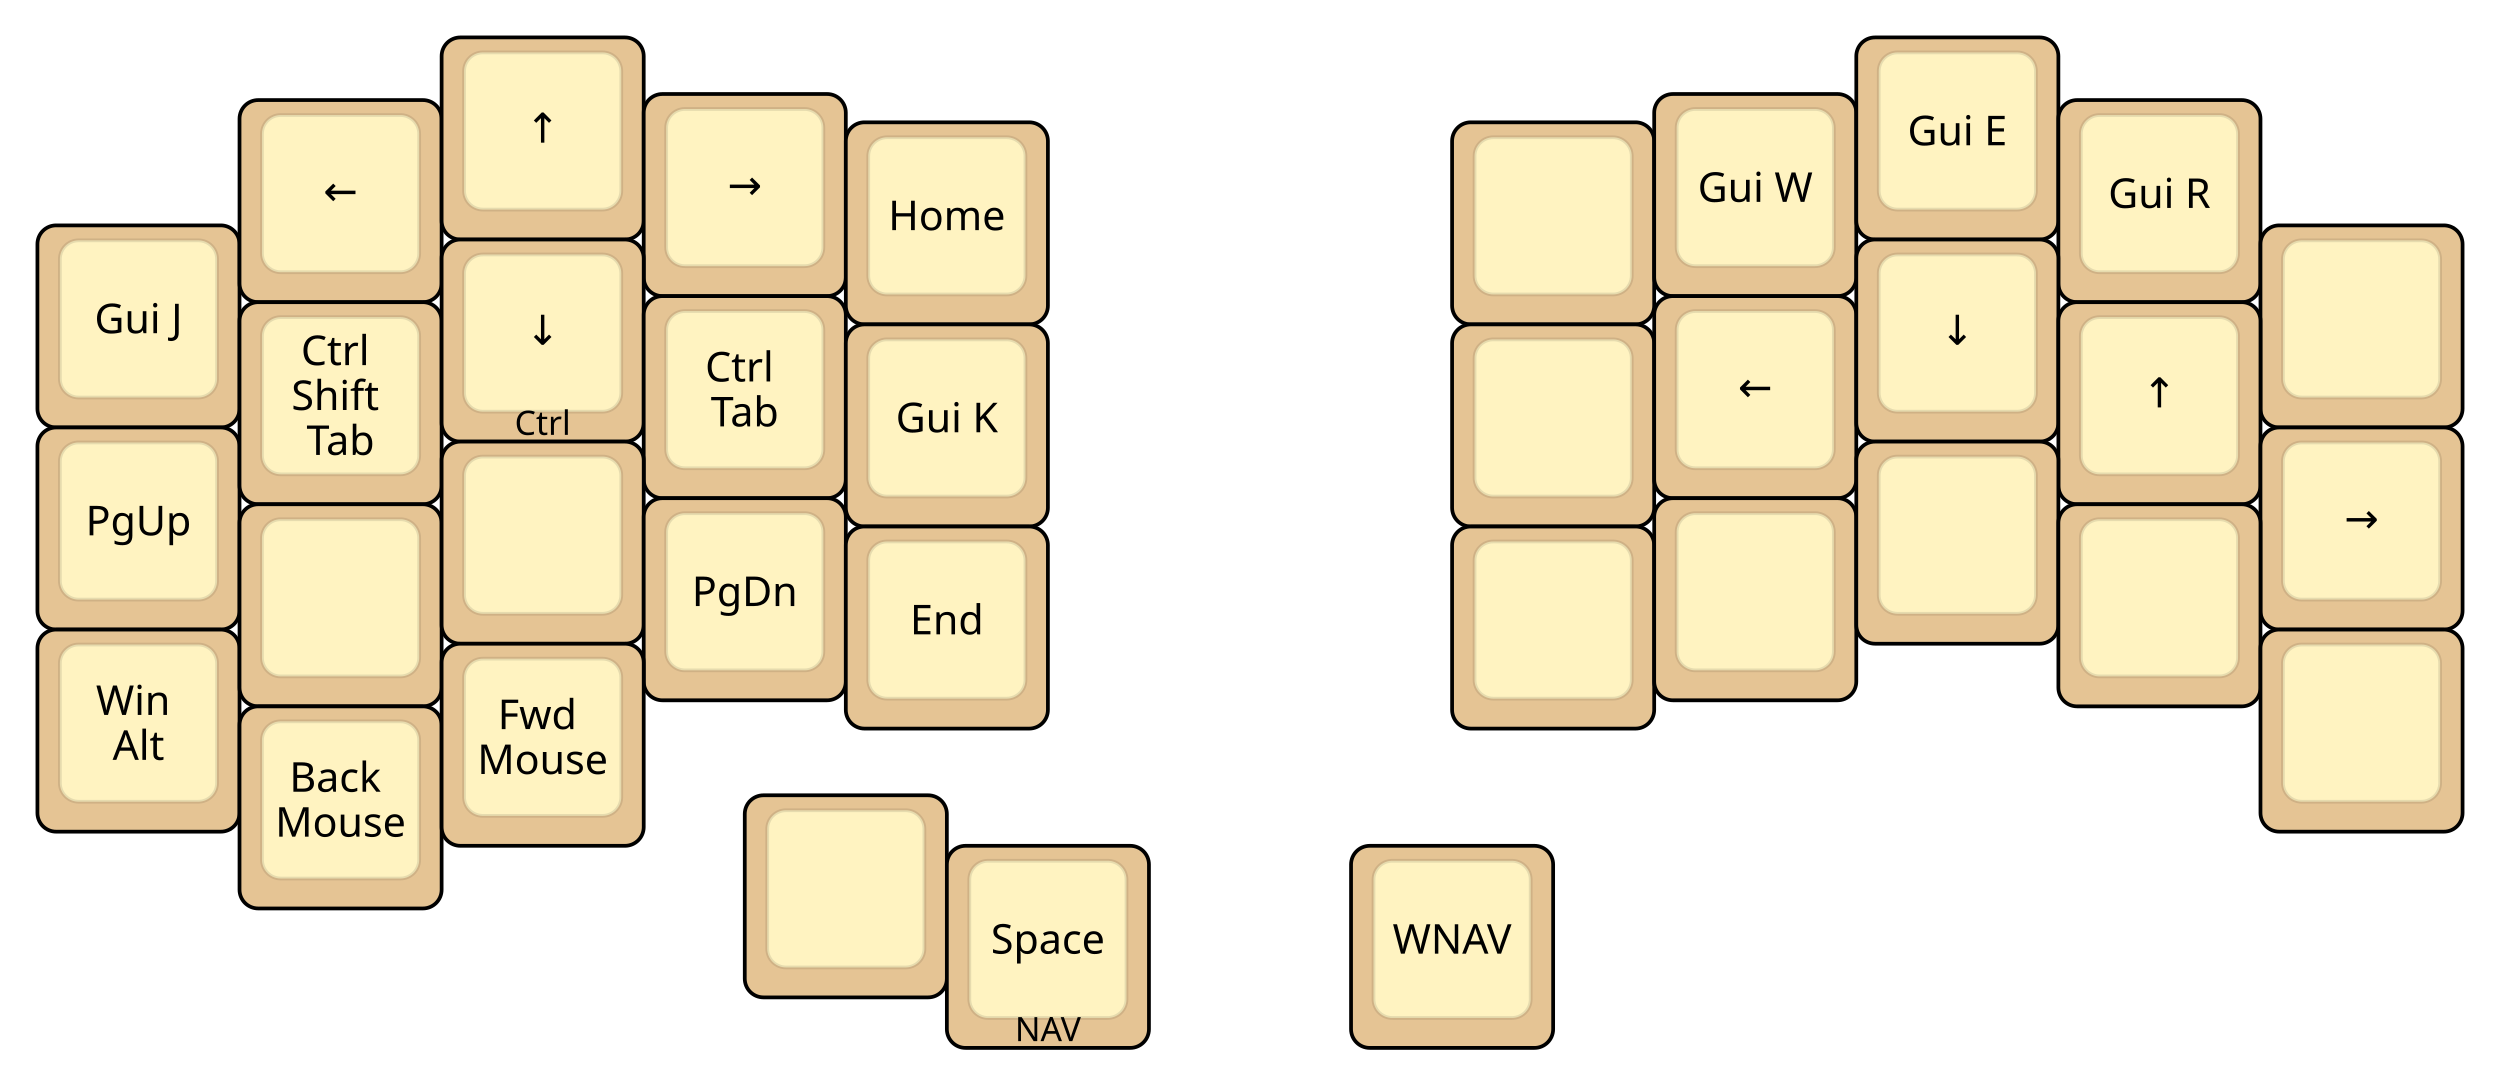
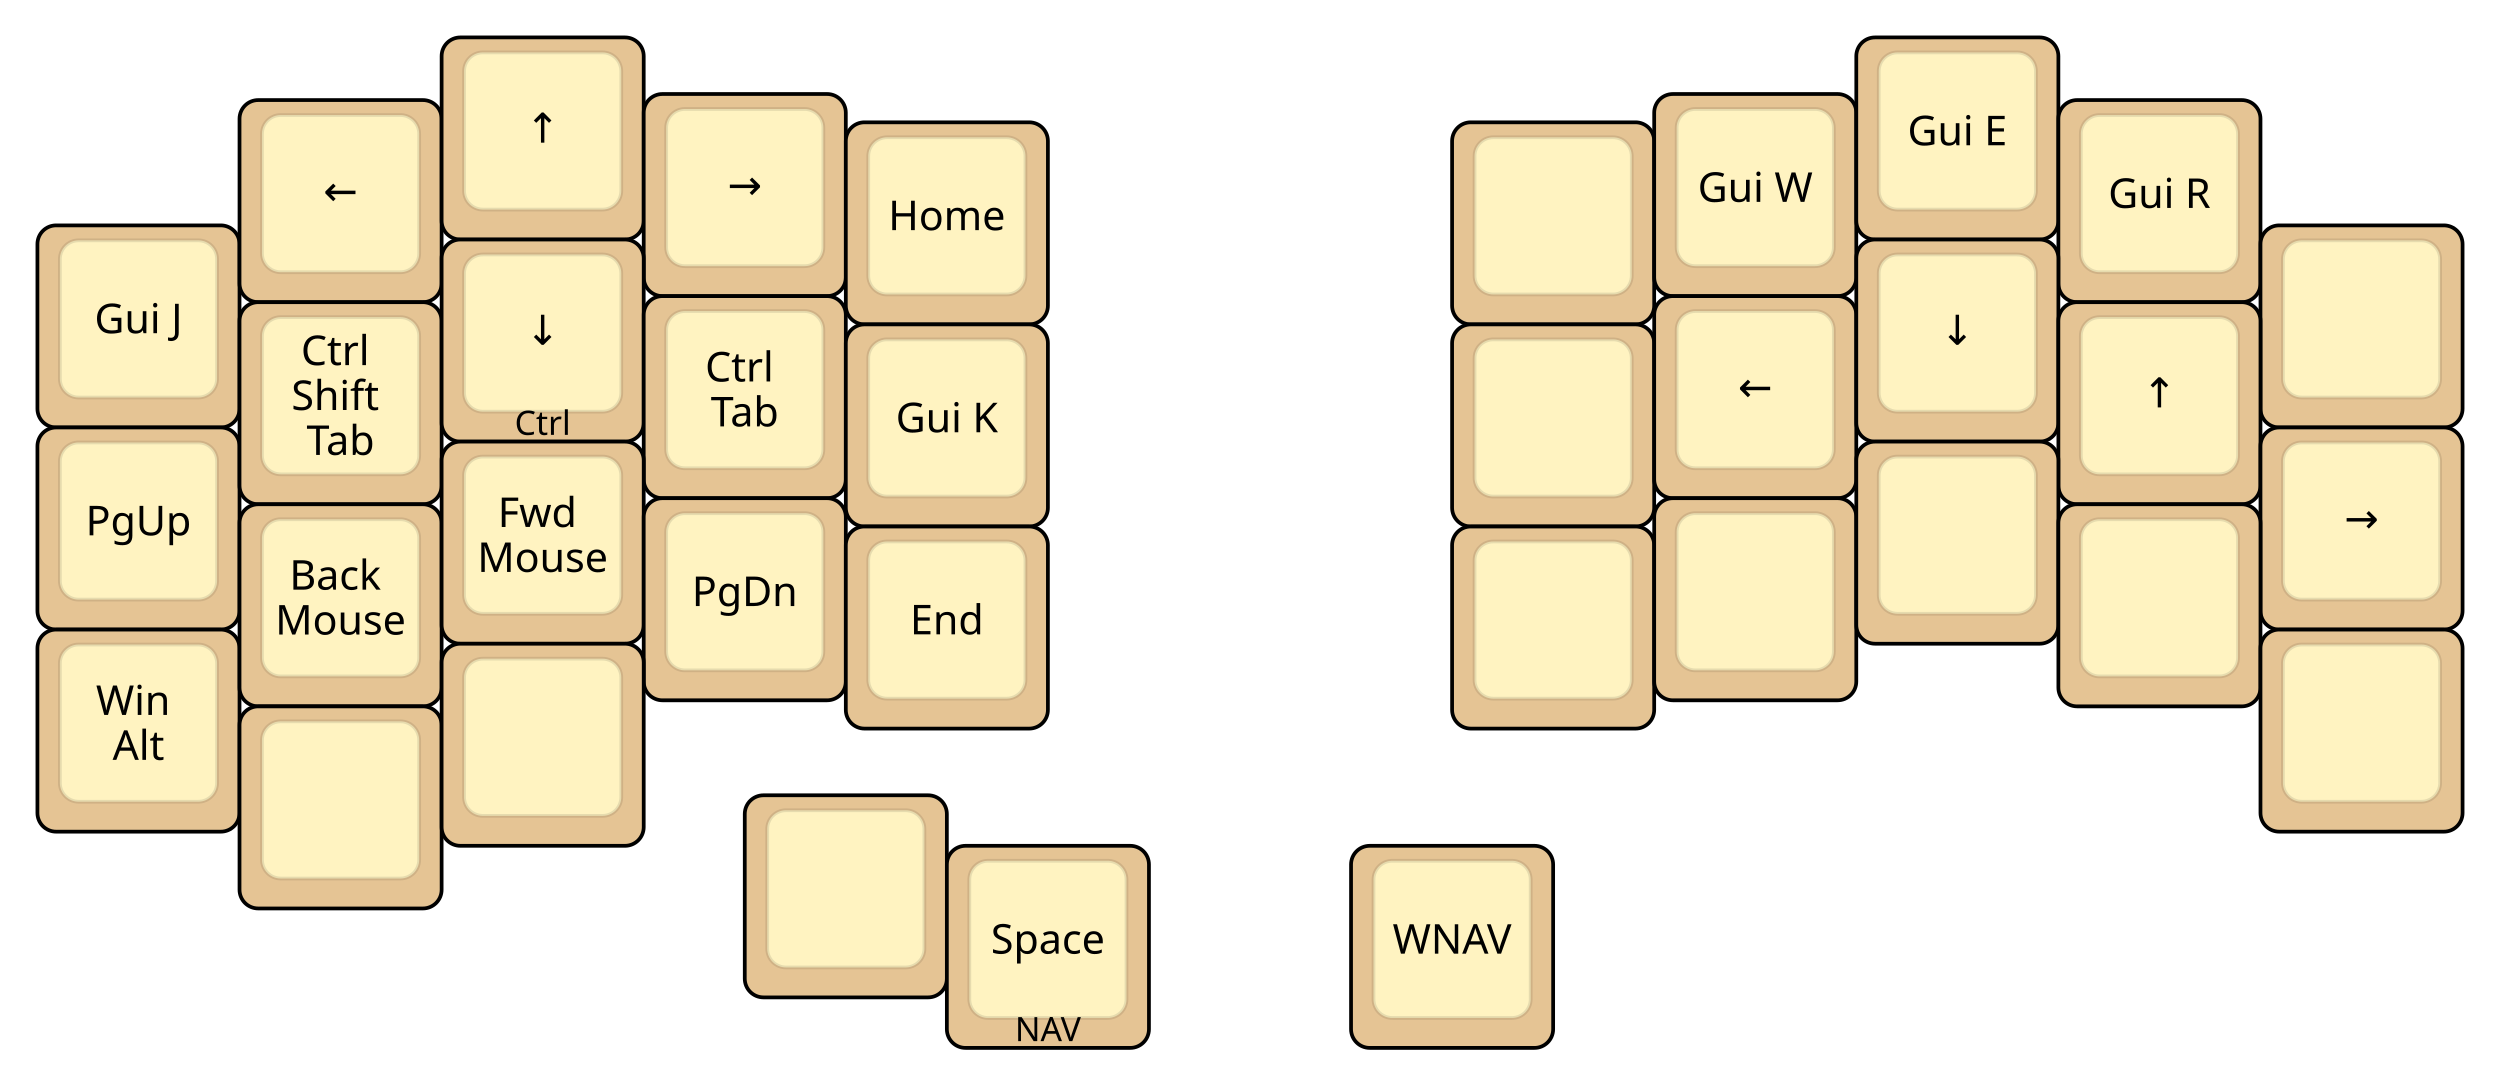
<svg xmlns="http://www.w3.org/2000/svg" width="668px" height="290x" viewBox="0 0 668 290">
  <style type="text/css">
    .keycap .border { stroke: black; stroke-width: 1; }
    .keycap .inner.border { stroke: rgba(0,0,0,.1); }
    .keycap { font-family: sans-serif; font-size: 11px}
    .keycap .sub { font-size: 9px}
  </style>
  <g class="keycap mod_implicit">
    <rect x="10" y="60.22" width="54" height="54" rx="5" fill="#e5c494" class="outer border" />
    <rect x="16" y="64.22" width="42" height="42" rx="5" fill="#fff3c1" class="inner border" />
    <text x="37" y="85.22" text-anchor="middle" dominant-baseline="middle" class="main">
      <tspan x="37" dy="0">Gui J</tspan>
    </text>
  </g>
  <g class="keycap default">
    <rect x="64" y="26.74" width="54" height="54" rx="5" fill="#e5c494" class="outer border" />
    <rect x="70" y="30.74" width="42" height="42" rx="5" fill="#fff3c1" class="inner border" />
    <text x="91" y="51.74" text-anchor="middle" dominant-baseline="middle" class="main">
      <tspan x="91" dy="0">←</tspan>
    </text>
  </g>
  <g class="keycap default">
    <rect x="118" y="10" width="54" height="54" rx="5" fill="#e5c494" class="outer border" />
    <rect x="124" y="14" width="42" height="42" rx="5" fill="#fff3c1" class="inner border" />
    <text x="145" y="35" text-anchor="middle" dominant-baseline="middle" class="main">
      <tspan x="145" dy="0">↑</tspan>
    </text>
  </g>
  <g class="keycap default">
    <rect x="172" y="25.12" width="54" height="54" rx="5" fill="#e5c494" class="outer border" />
    <rect x="178" y="29.12" width="42" height="42" rx="5" fill="#fff3c1" class="inner border" />
    <text x="199" y="50.12" text-anchor="middle" dominant-baseline="middle" class="main">
      <tspan x="199" dy="0">→</tspan>
    </text>
  </g>
  <g class="keycap default">
    <rect x="226" y="32.68" width="54" height="54" rx="5" fill="#e5c494" class="outer border" />
    <rect x="232" y="36.68" width="42" height="42" rx="5" fill="#fff3c1" class="inner border" />
    <text x="253" y="57.68" text-anchor="middle" dominant-baseline="middle" class="main">
      <tspan x="253" dy="0">Home</tspan>
    </text>
  </g>
  <g class="keycap blank">
    <rect x="388" y="32.68" width="54" height="54" rx="5" fill="#e5c494" class="outer border" />
    <rect x="394" y="36.68" width="42" height="42" rx="5" fill="#fff3c1" class="inner border" />
  </g>
  <g class="keycap mod_implicit">
    <rect x="442" y="25.12" width="54" height="54" rx="5" fill="#e5c494" class="outer border" />
    <rect x="448" y="29.12" width="42" height="42" rx="5" fill="#fff3c1" class="inner border" />
    <text x="469" y="50.12" text-anchor="middle" dominant-baseline="middle" class="main">
      <tspan x="469" dy="0">Gui W</tspan>
    </text>
  </g>
  <g class="keycap mod_implicit">
    <rect x="496" y="10" width="54" height="54" rx="5" fill="#e5c494" class="outer border" />
    <rect x="502" y="14" width="42" height="42" rx="5" fill="#fff3c1" class="inner border" />
    <text x="523" y="35" text-anchor="middle" dominant-baseline="middle" class="main">
      <tspan x="523" dy="0">Gui E</tspan>
    </text>
  </g>
  <g class="keycap mod_implicit">
    <rect x="550" y="26.74" width="54" height="54" rx="5" fill="#e5c494" class="outer border" />
    <rect x="556" y="30.74" width="42" height="42" rx="5" fill="#fff3c1" class="inner border" />
    <text x="577" y="51.74" text-anchor="middle" dominant-baseline="middle" class="main">
      <tspan x="577" dy="0">Gui R</tspan>
    </text>
  </g>
  <g class="keycap blank">
    <rect x="604" y="60.22" width="54" height="54" rx="5" fill="#e5c494" class="outer border" />
    <rect x="610" y="64.22" width="42" height="42" rx="5" fill="#fff3c1" class="inner border" />
  </g>
  <g class="keycap default">
    <rect x="10" y="114.22" width="54" height="54" rx="5" fill="#e5c494" class="outer border" />
    <rect x="16" y="118.22" width="42" height="42" rx="5" fill="#fff3c1" class="inner border" />
    <text x="37" y="139.22" text-anchor="middle" dominant-baseline="middle" class="main">
      <tspan x="37" dy="0">PgUp</tspan>
    </text>
  </g>
  <g class="keycap mod_implicit">
    <rect x="64" y="80.74" width="54" height="54" rx="5" fill="#e5c494" class="outer border" />
    <rect x="70" y="84.74" width="42" height="42" rx="5" fill="#fff3c1" class="inner border" />
    <text x="91" y="93.74" text-anchor="middle" dominant-baseline="middle" class="main">
      <tspan x="91" dy="0">Ctrl</tspan>
      <tspan x="91" dy="12">Shift</tspan>
      <tspan x="91" dy="12">Tab</tspan>
    </text>
  </g>
  <g class="keycap mod_down">
    <rect x="118" y="64" width="54" height="54" rx="5" fill="#e5c494" class="outer border" />
    <rect x="124" y="68" width="42" height="42" rx="5" fill="#fff3c1" class="inner border" />
    <text x="145" y="89" text-anchor="middle" dominant-baseline="middle" class="main">
      <tspan x="145" dy="0">↓</tspan>
    </text>
    <text x="145" y="116.2" text-anchor="middle" class="sub">Ctrl</text>
  </g>
  <g class="keycap mod_implicit">
    <rect x="172" y="79.12" width="54" height="54" rx="5" fill="#e5c494" class="outer border" />
    <rect x="178" y="83.12" width="42" height="42" rx="5" fill="#fff3c1" class="inner border" />
    <text x="199" y="98.12" text-anchor="middle" dominant-baseline="middle" class="main">
      <tspan x="199" dy="0">Ctrl</tspan>
      <tspan x="199" dy="12">Tab</tspan>
    </text>
  </g>
  <g class="keycap mod_implicit">
    <rect x="226" y="86.68" width="54" height="54" rx="5" fill="#e5c494" class="outer border" />
    <rect x="232" y="90.68" width="42" height="42" rx="5" fill="#fff3c1" class="inner border" />
    <text x="253" y="111.68" text-anchor="middle" dominant-baseline="middle" class="main">
      <tspan x="253" dy="0">Gui K</tspan>
    </text>
  </g>
  <g class="keycap blank">
    <rect x="388" y="86.68" width="54" height="54" rx="5" fill="#e5c494" class="outer border" />
    <rect x="394" y="90.68" width="42" height="42" rx="5" fill="#fff3c1" class="inner border" />
  </g>
  <g class="keycap default">
    <rect x="442" y="79.12" width="54" height="54" rx="5" fill="#e5c494" class="outer border" />
    <rect x="448" y="83.12" width="42" height="42" rx="5" fill="#fff3c1" class="inner border" />
    <text x="469" y="104.12" text-anchor="middle" dominant-baseline="middle" class="main">
      <tspan x="469" dy="0">←</tspan>
    </text>
  </g>
  <g class="keycap default">
    <rect x="496" y="64" width="54" height="54" rx="5" fill="#e5c494" class="outer border" />
    <rect x="502" y="68" width="42" height="42" rx="5" fill="#fff3c1" class="inner border" />
    <text x="523" y="89" text-anchor="middle" dominant-baseline="middle" class="main">
      <tspan x="523" dy="0">↓</tspan>
    </text>
  </g>
  <g class="keycap default">
    <rect x="550" y="80.74" width="54" height="54" rx="5" fill="#e5c494" class="outer border" />
    <rect x="556" y="84.74" width="42" height="42" rx="5" fill="#fff3c1" class="inner border" />
    <text x="577" y="105.74" text-anchor="middle" dominant-baseline="middle" class="main">
      <tspan x="577" dy="0">↑</tspan>
    </text>
  </g>
  <g class="keycap default">
    <rect x="604" y="114.22" width="54" height="54" rx="5" fill="#e5c494" class="outer border" />
    <rect x="610" y="118.22" width="42" height="42" rx="5" fill="#fff3c1" class="inner border" />
    <text x="631" y="139.22" text-anchor="middle" dominant-baseline="middle" class="main">
      <tspan x="631" dy="0">→</tspan>
    </text>
  </g>
  <g class="keycap layer_down">
    <rect x="10" y="168.22" width="54" height="54" rx="5" fill="#e5c494" class="outer border" />
    <rect x="16" y="172.22" width="42" height="42" rx="5" fill="#fff3c1" class="inner border" />
    <text x="37" y="187.22" text-anchor="middle" dominant-baseline="middle" class="main">
      <tspan x="37" dy="0">Win</tspan>
      <tspan x="37" dy="12">Alt</tspan>
    </text>
  </g>
-   <g class="keycap blank">
+   <g class="keycap default">
    <rect x="64" y="134.74" width="54" height="54" rx="5" fill="#e5c494" class="outer border" />
    <rect x="70" y="138.74" width="42" height="42" rx="5" fill="#fff3c1" class="inner border" />
-   </g>
-   <g class="keycap blank">
+     <text x="91" y="153.74" text-anchor="middle" dominant-baseline="middle" class="main">
+       <tspan x="91" dy="0">Back</tspan>
+       <tspan x="91" dy="12">Mouse</tspan>
+     </text>
+   </g>
+   <g class="keycap default">
    <rect x="118" y="118" width="54" height="54" rx="5" fill="#e5c494" class="outer border" />
    <rect x="124" y="122" width="42" height="42" rx="5" fill="#fff3c1" class="inner border" />
+     <text x="145" y="137" text-anchor="middle" dominant-baseline="middle" class="main">
+       <tspan x="145" dy="0">Fwd</tspan>
+       <tspan x="145" dy="12">Mouse</tspan>
+     </text>
  </g>
  <g class="keycap default">
    <rect x="172" y="133.12" width="54" height="54" rx="5" fill="#e5c494" class="outer border" />
    <rect x="178" y="137.12" width="42" height="42" rx="5" fill="#fff3c1" class="inner border" />
    <text x="199" y="158.12" text-anchor="middle" dominant-baseline="middle" class="main">
      <tspan x="199" dy="0">PgDn</tspan>
    </text>
  </g>
  <g class="keycap default">
    <rect x="226" y="140.68" width="54" height="54" rx="5" fill="#e5c494" class="outer border" />
    <rect x="232" y="144.68" width="42" height="42" rx="5" fill="#fff3c1" class="inner border" />
    <text x="253" y="165.68" text-anchor="middle" dominant-baseline="middle" class="main">
      <tspan x="253" dy="0">End</tspan>
    </text>
  </g>
  <g class="keycap blank">
    <rect x="388" y="140.68" width="54" height="54" rx="5" fill="#e5c494" class="outer border" />
    <rect x="394" y="144.68" width="42" height="42" rx="5" fill="#fff3c1" class="inner border" />
  </g>
  <g class="keycap blank">
    <rect x="442" y="133.12" width="54" height="54" rx="5" fill="#e5c494" class="outer border" />
    <rect x="448" y="137.12" width="42" height="42" rx="5" fill="#fff3c1" class="inner border" />
  </g>
  <g class="keycap blank">
    <rect x="496" y="118" width="54" height="54" rx="5" fill="#e5c494" class="outer border" />
    <rect x="502" y="122" width="42" height="42" rx="5" fill="#fff3c1" class="inner border" />
  </g>
  <g class="keycap blank">
    <rect x="550" y="134.74" width="54" height="54" rx="5" fill="#e5c494" class="outer border" />
    <rect x="556" y="138.74" width="42" height="42" rx="5" fill="#fff3c1" class="inner border" />
  </g>
  <g class="keycap blank">
    <rect x="604" y="168.22" width="54" height="54" rx="5" fill="#e5c494" class="outer border" />
    <rect x="610" y="172.22" width="42" height="42" rx="5" fill="#fff3c1" class="inner border" />
  </g>
-   <g class="keycap default">
+   <g class="keycap blank">
    <rect x="64" y="188.74" width="54" height="54" rx="5" fill="#e5c494" class="outer border" />
    <rect x="70" y="192.74" width="42" height="42" rx="5" fill="#fff3c1" class="inner border" />
-     <text x="91" y="207.74" text-anchor="middle" dominant-baseline="middle" class="main">
-       <tspan x="91" dy="0">Back</tspan>
-       <tspan x="91" dy="12">Mouse</tspan>
-     </text>
-   </g>
-   <g class="keycap default">
+   </g>
+   <g class="keycap blank">
    <rect x="118" y="172" width="54" height="54" rx="5" fill="#e5c494" class="outer border" />
    <rect x="124" y="176" width="42" height="42" rx="5" fill="#fff3c1" class="inner border" />
-     <text x="145" y="191" text-anchor="middle" dominant-baseline="middle" class="main">
-       <tspan x="145" dy="0">Fwd</tspan>
-       <tspan x="145" dy="12">Mouse</tspan>
-     </text>
  </g>
  <g class="keycap blank">
    <rect x="199" y="212.5" width="54" height="54" rx="5" fill="#e5c494" class="outer border" />
    <rect x="205" y="216.5" width="42" height="42" rx="5" fill="#fff3c1" class="inner border" />
  </g>
  <g class="keycap active_layer">
    <rect x="253" y="226" width="54" height="54" rx="5" fill="#e5c494" class="outer border" />
    <rect x="259" y="230" width="42" height="42" rx="5" fill="#fff3c1" class="inner border" />
    <text x="280" y="251" text-anchor="middle" dominant-baseline="middle" class="main">
      <tspan x="280" dy="0">Space</tspan>
    </text>
    <text x="280" y="278.2" text-anchor="middle" class="sub">NAV</text>
  </g>
  <g class="keycap layer_down">
    <rect x="361" y="226" width="54" height="54" rx="5" fill="#e5c494" class="outer border" />
    <rect x="367" y="230" width="42" height="42" rx="5" fill="#fff3c1" class="inner border" />
    <text x="388" y="251" text-anchor="middle" dominant-baseline="middle" class="main">
      <tspan x="388" dy="0">WNAV</tspan>
    </text>
  </g>
</svg>
